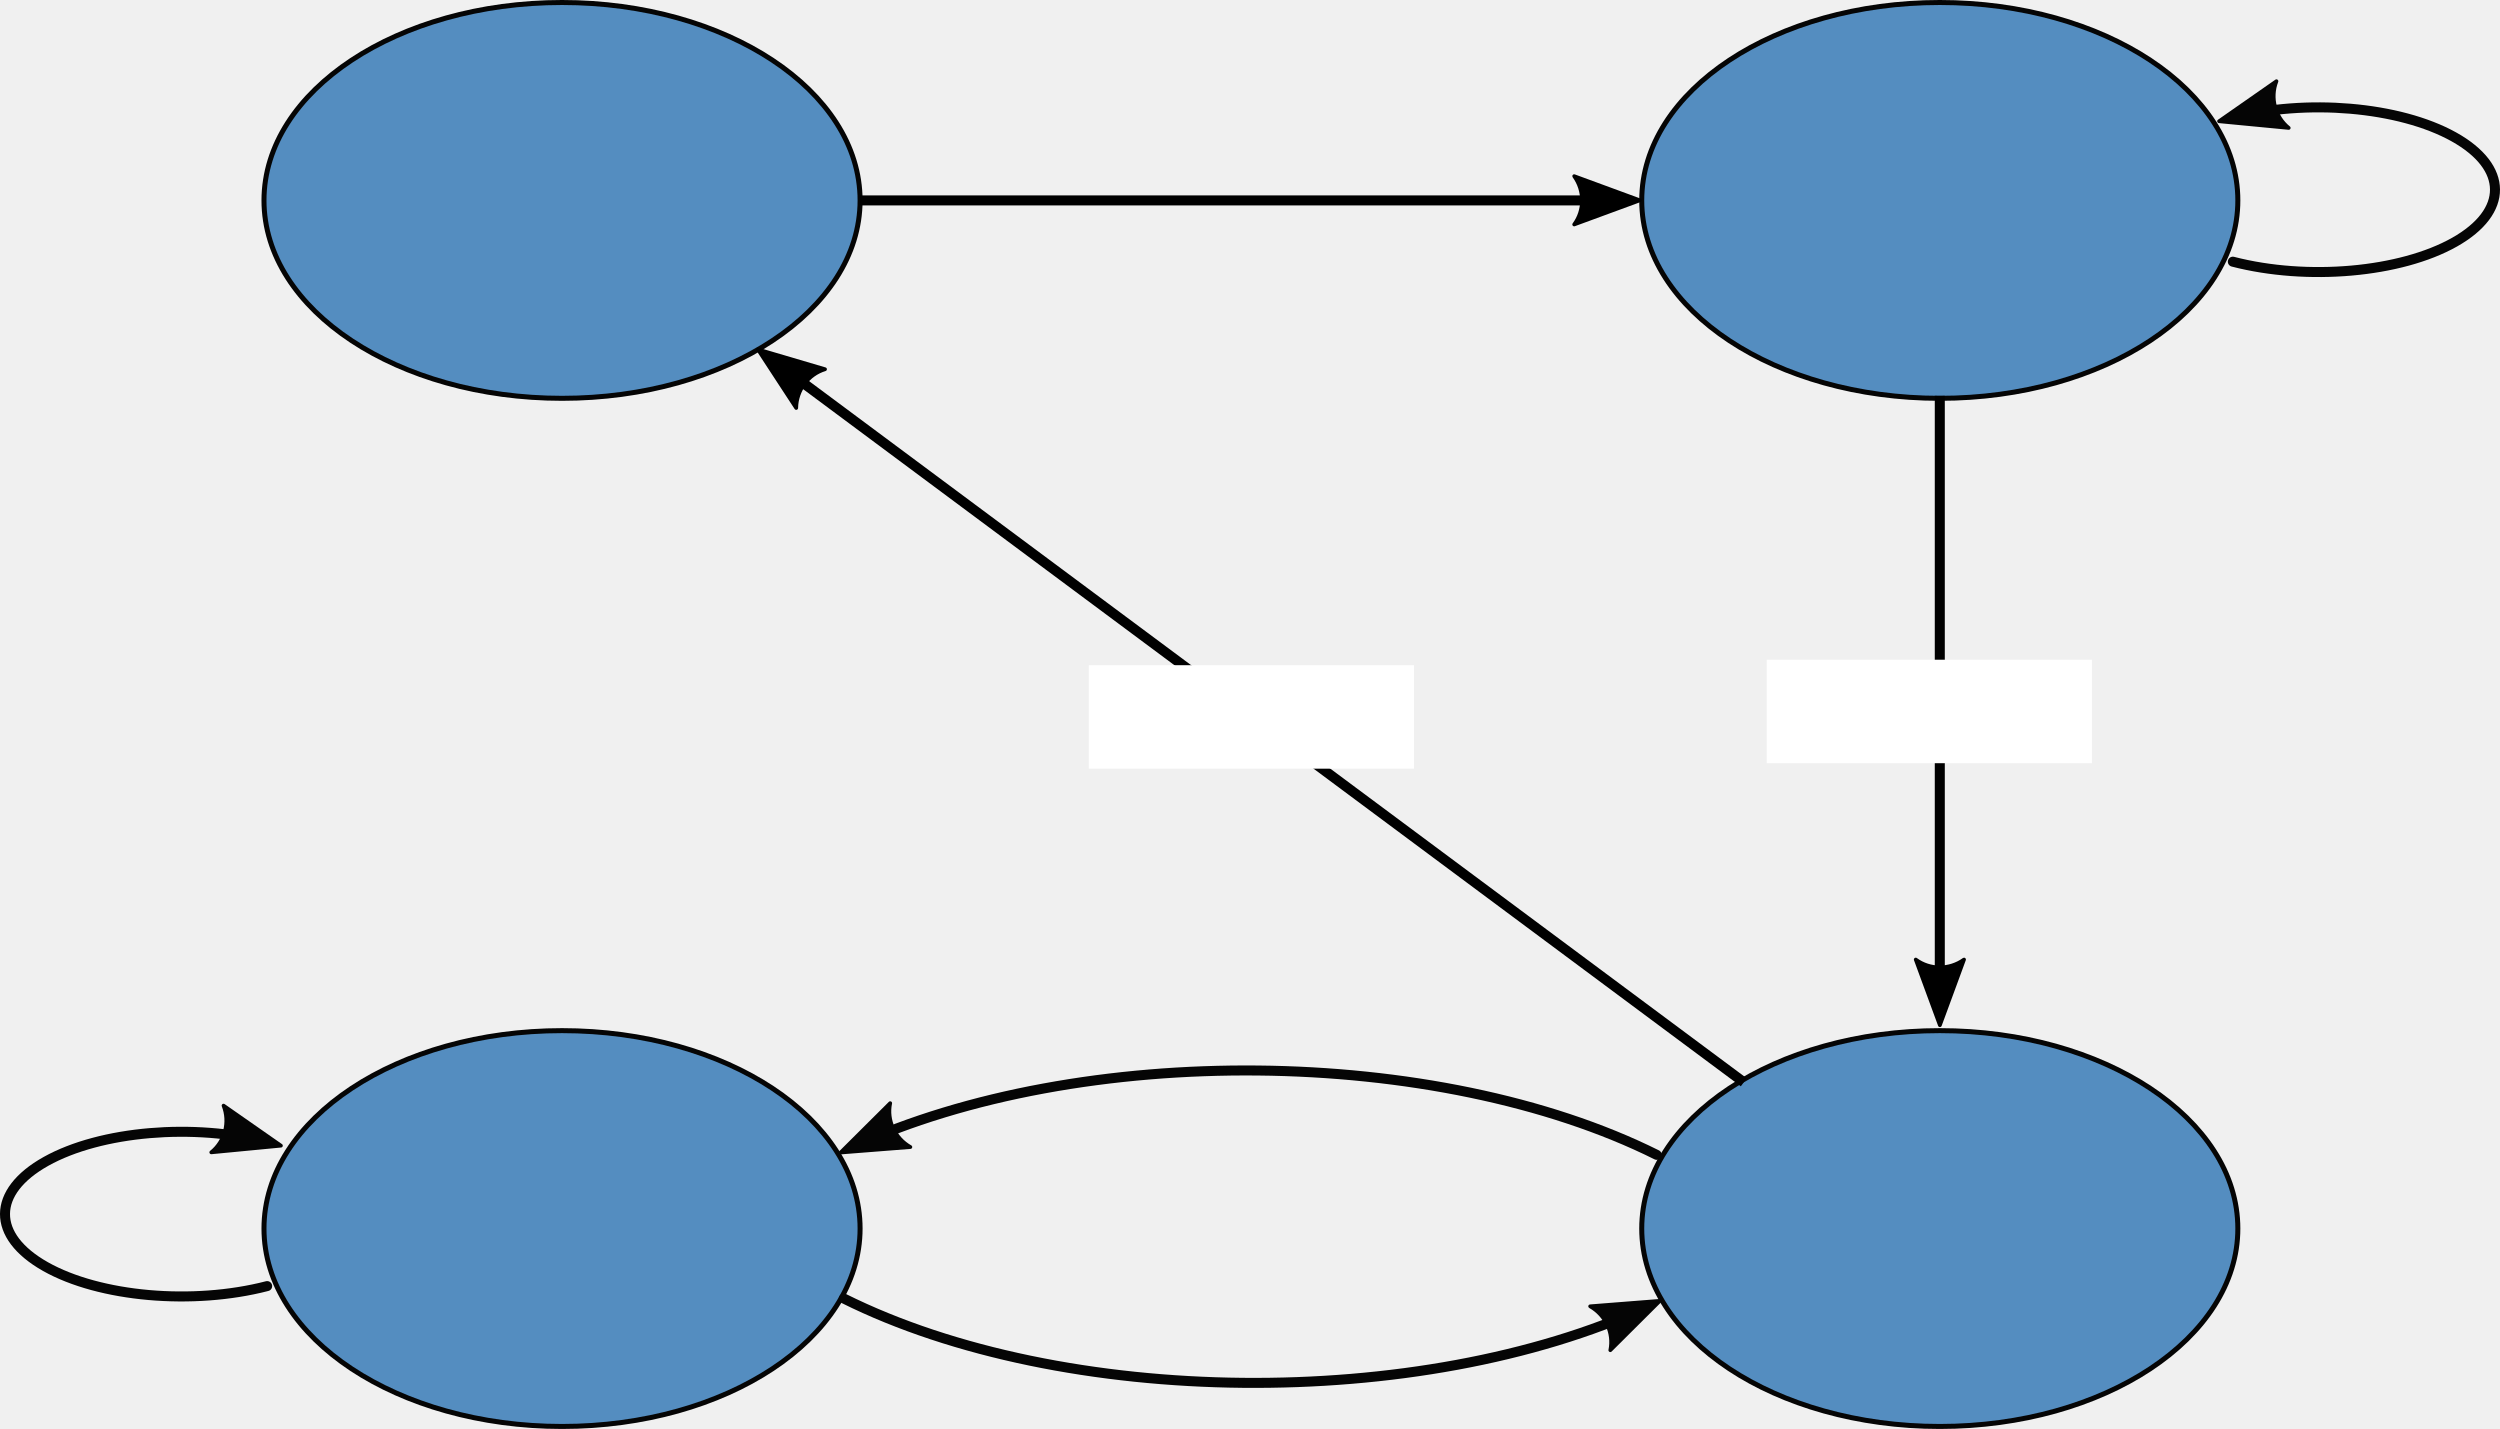
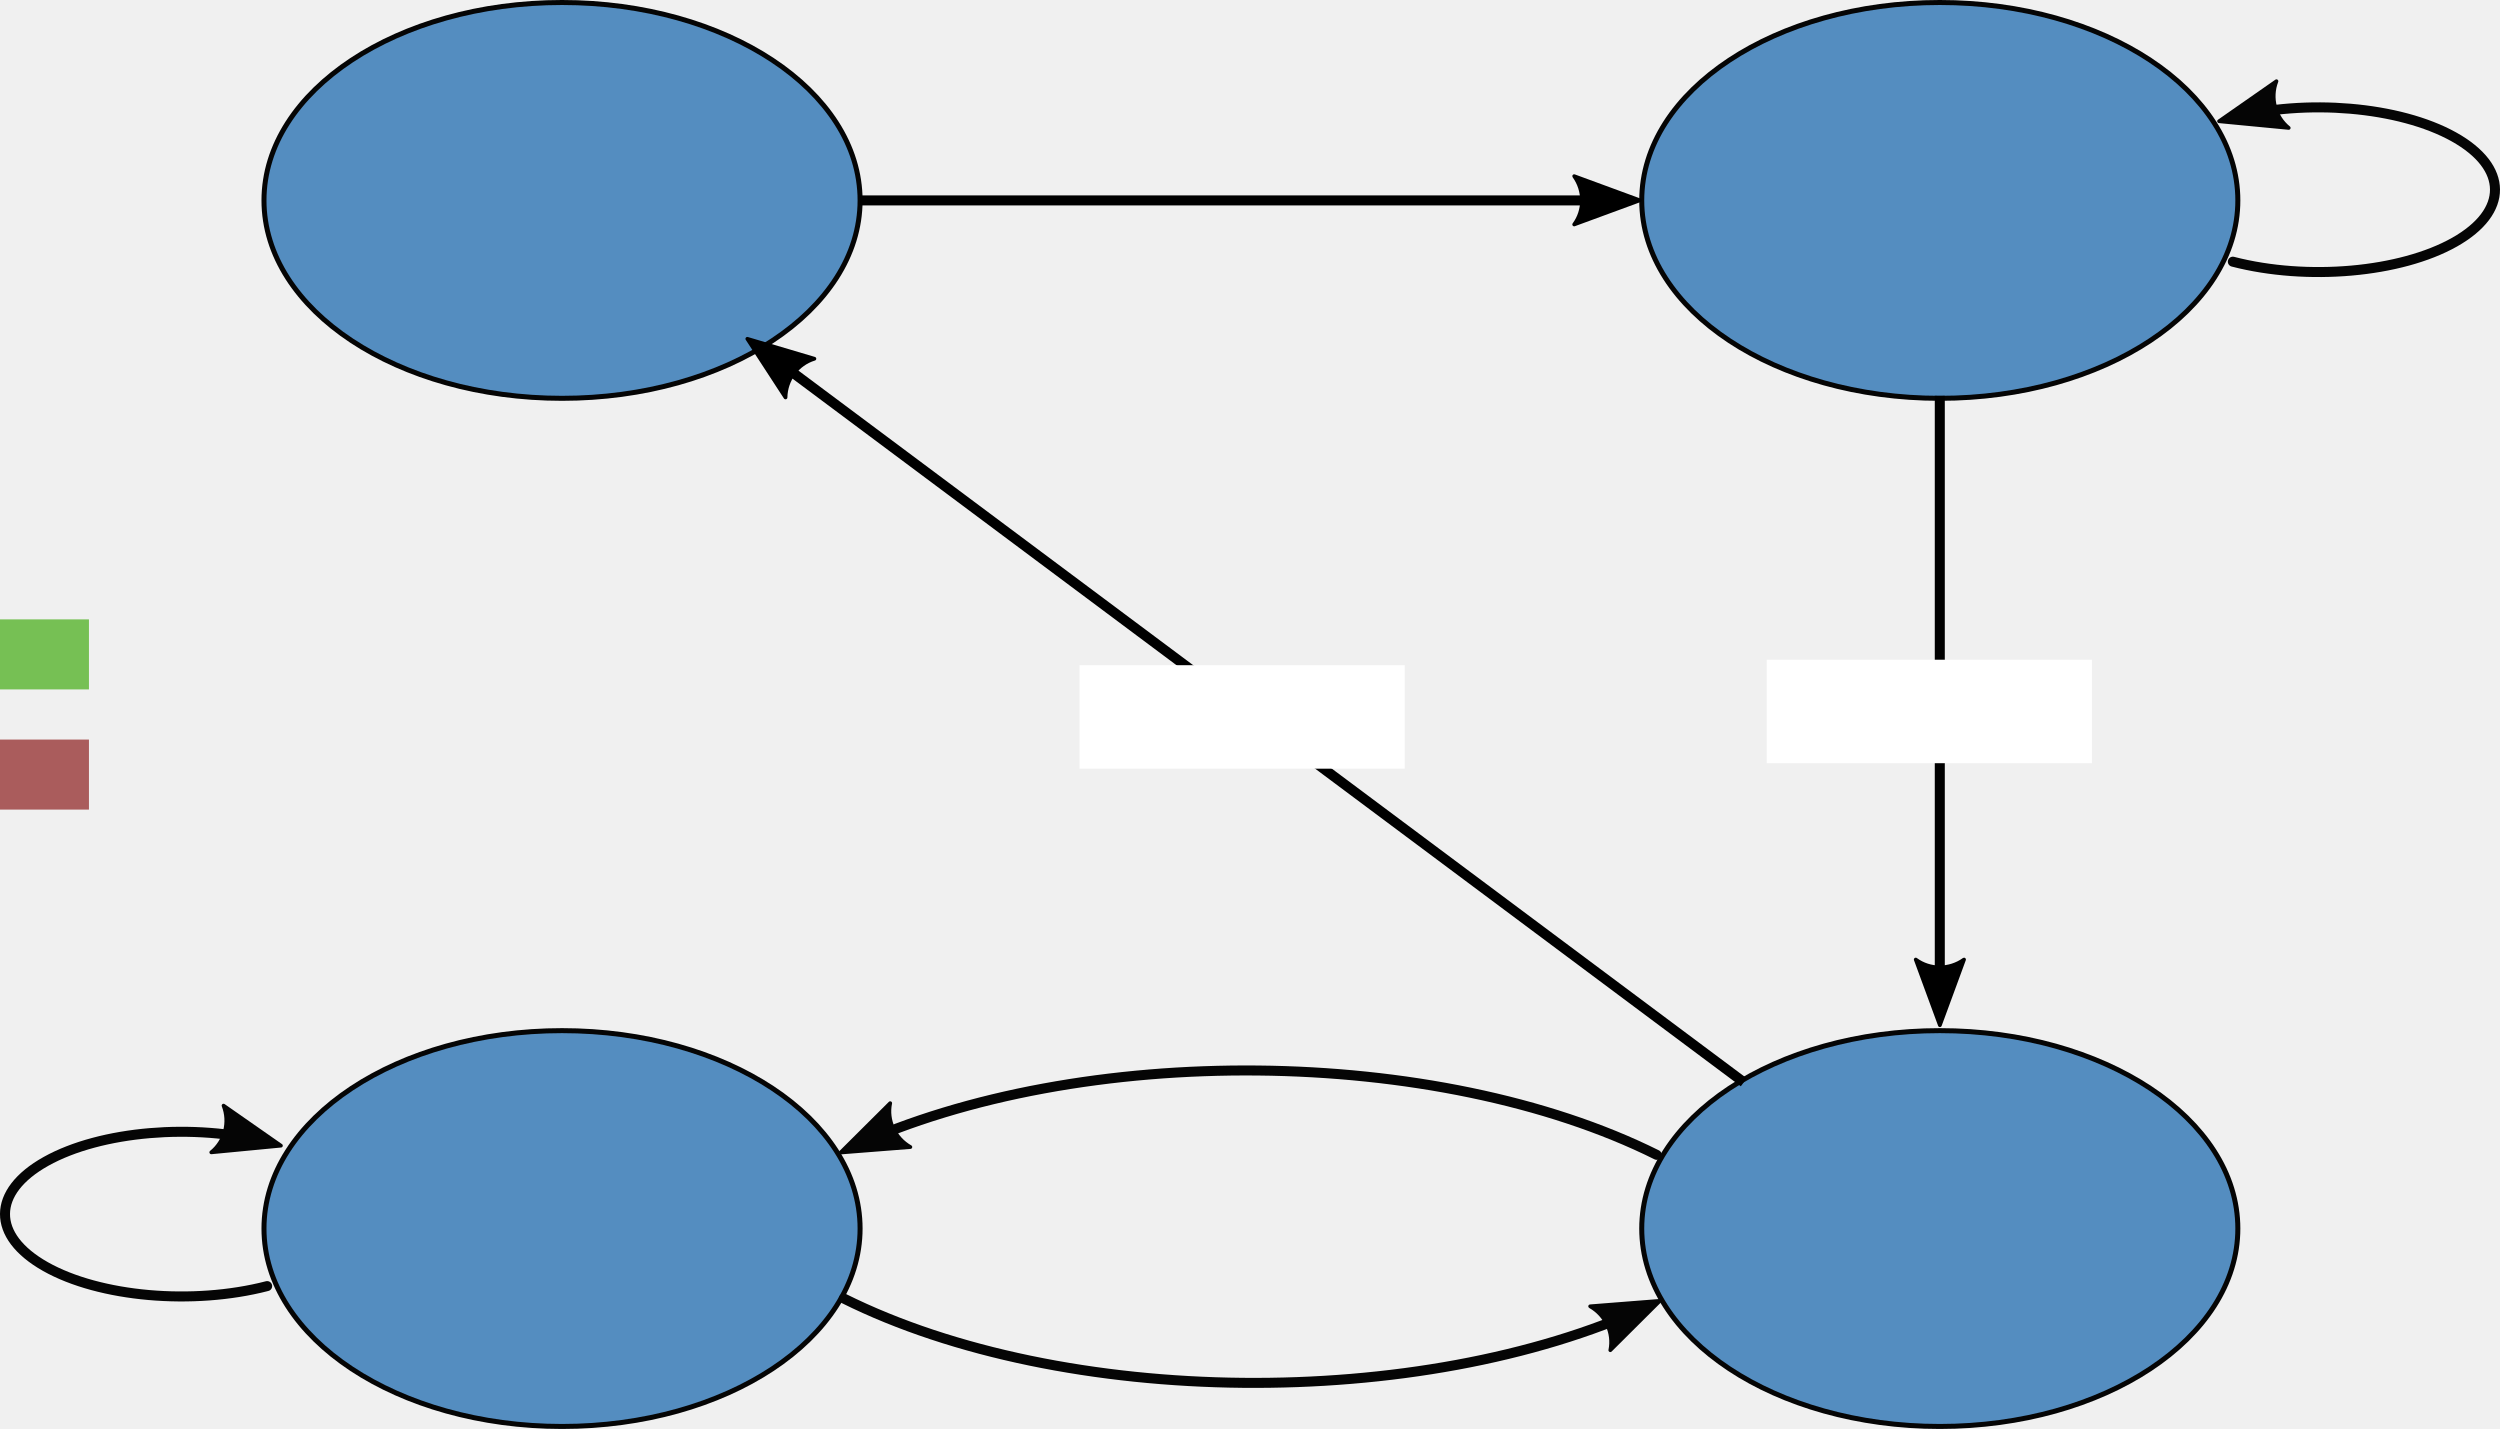
<svg xmlns="http://www.w3.org/2000/svg" width="249.645mm" height="142.694mm" viewBox="0 0 249.645 142.694" version="1.1" id="svg8">
  <defs id="defs2">
    <marker orient="auto" refY="0" refX="0" id="Arrow2Mstart" style="overflow:visible">
      <path id="path4708" style="fill:#050505;fill-opacity:1;fill-rule:evenodd;stroke:#050505;stroke-width:0.625;stroke-linejoin:round;stroke-opacity:1" d="M 8.719,4.034 -2.207,0.016 8.719,-4.002 c -1.745,2.372 -1.735,5.617 -6e-7,8.035 z" transform="scale(0.6)" />
    </marker>
    <marker orient="auto" refY="0" refX="0" id="marker6426" style="overflow:visible">
      <path id="path6424" style="fill:#050505;fill-opacity:1;fill-rule:evenodd;stroke:#050505;stroke-width:0.625;stroke-linejoin:round;stroke-opacity:1" d="M 8.719,4.034 -2.207,0.016 8.719,-4.002 c -1.745,2.372 -1.735,5.617 -6e-7,8.035 z" transform="scale(-0.6)" />
    </marker>
    <marker orient="auto" refY="0" refX="0" id="marker6368" style="overflow:visible">
      <path id="path6366" style="fill:#050505;fill-opacity:1;fill-rule:evenodd;stroke:#050505;stroke-width:0.625;stroke-linejoin:round;stroke-opacity:1" d="M 8.719,4.034 -2.207,0.016 8.719,-4.002 c -1.745,2.372 -1.735,5.617 -6e-7,8.035 z" transform="scale(-0.6)" />
    </marker>
    <marker style="overflow:visible" id="marker5338" refX="0" refY="0" orient="auto">
      <path transform="scale(-0.6)" d="M 8.719,4.034 -2.207,0.016 8.719,-4.002 c -1.745,2.372 -1.735,5.617 -6e-7,8.035 z" style="fill:#050505;fill-opacity:1;fill-rule:evenodd;stroke:#050505;stroke-width:0.625;stroke-linejoin:round;stroke-opacity:1" id="path5336" />
    </marker>
    <marker style="overflow:visible" id="marker5210" refX="0" refY="0" orient="auto">
      <path transform="scale(-0.6)" d="M 8.719,4.034 -2.207,0.016 8.719,-4.002 c -1.745,2.372 -1.735,5.617 -6e-7,8.035 z" style="fill:#000000;fill-opacity:1;fill-rule:evenodd;stroke:#000000;stroke-width:0.625;stroke-linejoin:round;stroke-opacity:1" id="path5208" />
    </marker>
    <marker style="overflow:visible" id="marker4982" refX="0" refY="0" orient="auto">
      <path transform="scale(-0.6)" d="M 8.719,4.034 -2.207,0.016 8.719,-4.002 c -1.745,2.372 -1.735,5.617 -6e-7,8.035 z" style="fill:#000000;fill-opacity:1;fill-rule:evenodd;stroke:#000000;stroke-width:0.625;stroke-linejoin:round;stroke-opacity:1" id="path4980" />
    </marker>
    <marker orient="auto" refY="0" refX="0" id="Arrow2Mend" style="overflow:visible">
      <path id="path4711" style="fill:#000000;fill-opacity:1;fill-rule:evenodd;stroke:#000000;stroke-width:0.625;stroke-linejoin:round;stroke-opacity:1" d="M 8.719,4.034 -2.207,0.016 8.719,-4.002 c -1.745,2.372 -1.735,5.617 -6e-7,8.035 z" transform="scale(-0.6)" />
    </marker>
    <marker style="overflow:visible" id="marker5338-9" refX="0" refY="0" orient="auto">
      <path transform="scale(-0.6)" d="M 8.719,4.034 -2.207,0.016 8.719,-4.002 c -1.745,2.372 -1.735,5.617 -6e-7,8.035 z" style="fill:#050505;fill-opacity:1;fill-rule:evenodd;stroke:#050505;stroke-width:0.625;stroke-linejoin:round;stroke-opacity:1" id="path5336-7" />
    </marker>
    <marker orient="auto" refY="0" refX="0" id="Arrow2Mstart-6" style="overflow:visible">
      <path id="path4708-2" style="fill:#050505;fill-opacity:1;fill-rule:evenodd;stroke:#050505;stroke-width:0.625;stroke-linejoin:round;stroke-opacity:1" d="M 8.719,4.034 -2.207,0.016 8.719,-4.002 c -1.745,2.372 -1.735,5.617 -6e-7,8.035 z" transform="scale(0.6)" />
    </marker>
  </defs>
  <g id="layer1" transform="translate(15.99142,-35.29438)">
-     <g id="g4661">
+     <g id="g4661" transform="translate(0,-1.9073486e-6)">
      <ellipse ry="19.513" rx="29.513" cy="55.307" cx="40.132" id="path4518" style="fill:#548dc0;fill-opacity:1;stroke:#050505;stroke-width:1;stroke-linecap:round;stroke-linejoin:round;stroke-miterlimit:4;stroke-dasharray:none;stroke-opacity:1;paint-order:stroke markers fill" />
      <flowRoot transform="matrix(0.2645833,0,0,0.2645833,-1.962376,-49.72837)" style="font-style:normal;font-variant:normal;font-weight:normal;font-stretch:normal;font-size:26.667px;line-height:1.25;font-family:sans-serif;-inkscape-font-specification:'sans-serif, Normal';font-variant-ligatures:normal;font-variant-caps:normal;font-variant-numeric:normal;font-feature-settings:normal;text-align:start;letter-spacing:0px;word-spacing:0px;writing-mode:lr-tb;text-anchor:start;fill:#000000;fill-opacity:1;stroke:none" id="flowRoot4541" xml:space="preserve">
        <flowRegion style="font-style:normal;font-variant:normal;font-weight:normal;font-stretch:normal;font-size:26.667px;font-family:sans-serif;-inkscape-font-specification:'sans-serif, Normal';font-variant-ligatures:normal;font-variant-caps:normal;font-variant-numeric:normal;font-feature-settings:normal;text-align:start;writing-mode:lr-tb;text-anchor:start" id="flowRegion4543">
          <rect style="font-style:normal;font-variant:normal;font-weight:normal;font-stretch:normal;font-size:26.667px;font-family:sans-serif;-inkscape-font-specification:'sans-serif, Normal';font-variant-ligatures:normal;font-variant-caps:normal;font-variant-numeric:normal;font-feature-settings:normal;text-align:start;writing-mode:lr-tb;text-anchor:start" y="379.663" x="74.286" height="62.857" width="258.571" id="rect4545" />
        </flowRegion>
        <flowPara id="flowPara4549">Non-existing</flowPara>
      </flowRoot>
    </g>
    <g id="g4682" transform="translate(3.0517578e-6)">
      <ellipse ry="19.513" rx="29.513" cy="55.307" cx="177.712" id="path4518-8" style="fill:#548dc0;fill-opacity:1;stroke:#050505;stroke-width:1;stroke-linecap:round;stroke-linejoin:round;stroke-miterlimit:4;stroke-dasharray:none;stroke-opacity:1;paint-order:stroke markers fill" />
      <flowRoot transform="matrix(0.2645833,0,0,0.2645833,136.5165,-48.95494)" style="font-style:normal;font-variant:normal;font-weight:normal;font-stretch:normal;font-size:26.667px;line-height:1.25;font-family:sans-serif;-inkscape-font-specification:'sans-serif, Normal';font-variant-ligatures:normal;font-variant-caps:normal;font-variant-numeric:normal;font-feature-settings:normal;text-align:start;letter-spacing:0px;word-spacing:0px;writing-mode:lr-tb;text-anchor:start;fill:#000000;fill-opacity:1;stroke:none" id="flowRoot4541-5" xml:space="preserve">
        <flowRegion style="font-style:normal;font-variant:normal;font-weight:normal;font-stretch:normal;font-size:26.667px;font-family:sans-serif;-inkscape-font-specification:'sans-serif, Normal';font-variant-ligatures:normal;font-variant-caps:normal;font-variant-numeric:normal;font-feature-settings:normal;text-align:start;writing-mode:lr-tb;text-anchor:start" id="flowRegion4543-9">
          <rect style="font-style:normal;font-variant:normal;font-weight:normal;font-stretch:normal;font-size:26.667px;font-family:sans-serif;-inkscape-font-specification:'sans-serif, Normal';font-variant-ligatures:normal;font-variant-caps:normal;font-variant-numeric:normal;font-feature-settings:normal;text-align:start;writing-mode:lr-tb;text-anchor:start" y="379.663" x="74.286" height="36.429" width="175" id="rect4545-3" />
        </flowRegion>
        <flowPara id="flowPara4549-1">Uninitialized</flowPara>
      </flowRoot>
    </g>
    <g id="g4675">
      <ellipse ry="19.513" rx="29.513" cy="157.975" cx="177.712" id="path4518-3" style="fill:#548dc0;fill-opacity:1;stroke:#050505;stroke-width:1;stroke-linecap:round;stroke-linejoin:round;stroke-miterlimit:4;stroke-dasharray:none;stroke-opacity:1;paint-order:stroke markers fill" />
      <flowRoot transform="matrix(0.2645833,0,0,0.2645833,134.8164,53.05667)" style="font-style:normal;font-variant:normal;font-weight:normal;font-stretch:normal;font-size:26.667px;line-height:1.25;font-family:sans-serif;-inkscape-font-specification:'sans-serif, Normal';font-variant-ligatures:normal;font-variant-caps:normal;font-variant-numeric:normal;font-feature-settings:normal;text-align:start;letter-spacing:0px;word-spacing:0px;writing-mode:lr-tb;text-anchor:start;fill:#000000;fill-opacity:1;stroke:none" id="flowRoot4541-4" xml:space="preserve">
        <flowRegion style="font-style:normal;font-variant:normal;font-weight:normal;font-stretch:normal;font-size:26.667px;font-family:sans-serif;-inkscape-font-specification:'sans-serif, Normal';font-variant-ligatures:normal;font-variant-caps:normal;font-variant-numeric:normal;font-feature-settings:normal;text-align:start;writing-mode:lr-tb;text-anchor:start" id="flowRegion4543-99">
          <rect style="font-style:normal;font-variant:normal;font-weight:normal;font-stretch:normal;font-size:26.667px;font-family:sans-serif;-inkscape-font-specification:'sans-serif, Normal';font-variant-ligatures:normal;font-variant-caps:normal;font-variant-numeric:normal;font-feature-settings:normal;text-align:start;writing-mode:lr-tb;text-anchor:start" y="379.663" x="74.286" height="62.857" width="258.571" id="rect4545-7" />
        </flowRegion>
        <flowPara id="flowPara4549-3">Ready to use</flowPara>
      </flowRoot>
    </g>
    <g id="g4668">
      <ellipse ry="19.513" rx="29.513" cy="157.975" cx="40.132" id="path4518-9" style="fill:#548dc0;fill-opacity:1;stroke:#050505;stroke-width:1;stroke-linecap:round;stroke-linejoin:round;stroke-miterlimit:4;stroke-dasharray:none;stroke-opacity:1;paint-order:stroke markers fill" />
      <flowRoot transform="matrix(0.2645833,0,0,0.2645833,9.27897,53.59755)" style="font-style:normal;font-variant:normal;font-weight:normal;font-stretch:normal;font-size:26.667px;line-height:1.25;font-family:sans-serif;-inkscape-font-specification:'sans-serif, Normal';font-variant-ligatures:normal;font-variant-caps:normal;font-variant-numeric:normal;font-feature-settings:normal;text-align:start;letter-spacing:0px;word-spacing:0px;writing-mode:lr-tb;text-anchor:start;fill:#000000;fill-opacity:1;stroke:none" id="flowRoot4541-43" xml:space="preserve">
        <flowRegion style="font-style:normal;font-variant:normal;font-weight:normal;font-stretch:normal;font-size:26.667px;font-family:sans-serif;-inkscape-font-specification:'sans-serif, Normal';font-variant-ligatures:normal;font-variant-caps:normal;font-variant-numeric:normal;font-feature-settings:normal;text-align:start;writing-mode:lr-tb;text-anchor:start" id="flowRegion4543-94">
          <rect style="font-style:normal;font-variant:normal;font-weight:normal;font-stretch:normal;font-size:26.667px;font-family:sans-serif;-inkscape-font-specification:'sans-serif, Normal';font-variant-ligatures:normal;font-variant-caps:normal;font-variant-numeric:normal;font-feature-settings:normal;text-align:start;writing-mode:lr-tb;text-anchor:start" y="379.663" x="74.286" height="62.857" width="258.571" id="rect4545-2" />
        </flowRegion>
        <flowPara id="flowPara4549-8">In use</flowPara>
      </flowRoot>
    </g>
    <path style="fill:none;stroke:#000000;stroke-width:1;stroke-linecap:butt;stroke-linejoin:miter;stroke-miterlimit:4;stroke-dasharray:none;stroke-opacity:1;marker-end:url(#Arrow2Mend)" d="M 69.896,55.307 H 146.436" id="path4634" />
-     <path style="fill:none;fill-rule:evenodd;stroke:#000000;stroke-width:1;stroke-linecap:butt;stroke-linejoin:miter;stroke-miterlimit:4;stroke-dasharray:none;stroke-opacity:1;marker-end:url(#marker4982)" d="M 158.14,143.37 60.762,70.971" id="path4972" />
+     <path style="fill:none;fill-rule:evenodd;stroke:#000000;stroke-width:1;stroke-linecap:butt;stroke-linejoin:miter;stroke-miterlimit:4;stroke-dasharray:none;stroke-opacity:1;marker-end:url(#marker4982)" d="M 158.14,143.37 59.703,69.913" id="path4972" />
    <path style="fill:none;fill-rule:evenodd;stroke:#000000;stroke-width:1;stroke-linecap:butt;stroke-linejoin:miter;stroke-miterlimit:4;stroke-dasharray:none;stroke-opacity:1;marker-end:url(#marker5210)" d="m 177.712,74.82 -1e-5,61.525" id="path5194" />
    <path style="fill:none;fill-opacity:1;stroke:#050505;stroke-width:1;stroke-linecap:round;stroke-linejoin:round;stroke-miterlimit:4;stroke-dasharray:none;stroke-opacity:1;marker-end:url(#marker5338);paint-order:stroke markers fill" id="path5328" d="m -206.976,61.426 a 17.623,8.221 0 0 1 -22.14,-1.951 17.623,8.221 0 0 1 0.067,-10.511 17.623,8.221 0 0 1 22.164,-1.89" transform="scale(-1,1)" />
    <path style="fill:none;fill-opacity:1;stroke:#050505;stroke-width:1;stroke-linecap:round;stroke-linejoin:round;stroke-miterlimit:4;stroke-dasharray:none;stroke-opacity:1;marker-end:url(#marker5338-9);paint-order:stroke markers fill" id="path5328-3" d="m 10.686,163.722 a 17.623,8.221 0 0 1 -22.14,-1.951 17.623,8.221 0 0 1 0.067,-10.511 17.623,8.221 0 0 1 22.164,-1.89" />
    <path style="fill:none;fill-opacity:1;stroke:#050505;stroke-width:1;stroke-linecap:round;stroke-linejoin:round;stroke-miterlimit:4;stroke-dasharray:none;stroke-opacity:1;marker-start:url(#Arrow2Mstart);paint-order:stroke markers fill" id="path6343" d="M 148.563,165.756 A 57.642,28.398 0 0 1 68.27,164.962" />
    <path style="fill:none;fill-opacity:1;stroke:#050505;stroke-width:1;stroke-linecap:round;stroke-linejoin:round;stroke-miterlimit:4;stroke-dasharray:none;stroke-opacity:1;marker-start:url(#Arrow2Mstart-6);paint-order:stroke markers fill" id="path6343-1" d="m -69.151,-149.82 a 57.642,28.398 0 0 1 -80.292,-0.794" transform="scale(-1)" />
-     <flowRoot xml:space="preserve" id="flowRoot6967" style="font-style:normal;font-variant:normal;font-weight:normal;font-stretch:normal;font-size:26.667px;line-height:1.25;font-family:sans-serif;-inkscape-font-specification:'sans-serif, Normal';font-variant-ligatures:normal;font-variant-caps:normal;font-variant-numeric:normal;font-feature-settings:normal;text-align:start;letter-spacing:0px;word-spacing:0px;writing-mode:lr-tb;text-anchor:start;fill:#000000;fill-opacity:1;stroke:none" transform="matrix(0.2645833,0,0,0.2645833,27.82987,29.39965)">
-       <flowRegion id="flowRegion6969" style="font-style:normal;font-variant:normal;font-weight:normal;font-stretch:normal;font-size:26.667px;font-family:sans-serif;-inkscape-font-specification:'sans-serif, Normal';font-variant-ligatures:normal;font-variant-caps:normal;font-variant-numeric:normal;font-feature-settings:normal;text-align:start;writing-mode:lr-tb;text-anchor:start">
-         <rect id="rect6971" width="323.249" height="63.64" x="245.467" y="56.809" style="font-style:normal;font-variant:normal;font-weight:normal;font-stretch:normal;font-size:26.667px;font-family:sans-serif;-inkscape-font-specification:'sans-serif, Normal';font-variant-ligatures:normal;font-variant-caps:normal;font-variant-numeric:normal;font-feature-settings:normal;text-align:start;writing-mode:lr-tb;text-anchor:start" />
+     <flowRoot xml:space="preserve" id="flowRoot6967" style="font-style:normal;font-variant:normal;font-weight:normal;font-stretch:normal;font-size:26.667px;line-height:1.25;font-family:sans-serif;-inkscape-font-specification:'sans-serif, Normal';font-variant-ligatures:normal;font-variant-caps:normal;font-variant-numeric:normal;font-feature-settings:normal;text-align:start;letter-spacing:0px;word-spacing:0px;writing-mode:lr-tb;text-anchor:start;fill:#aa5c5c;fill-opacity:1;stroke:none;" transform="matrix(0.2645833,0,0,0.2645833,27.82987,29.39965)">
+       <flowRegion id="flowRegion6969" style="font-style:normal;font-variant:normal;font-weight:normal;font-stretch:normal;font-size:26.667px;font-family:sans-serif;-inkscape-font-specification:'sans-serif, Normal';font-variant-ligatures:normal;font-variant-caps:normal;font-variant-numeric:normal;font-feature-settings:normal;text-align:start;writing-mode:lr-tb;text-anchor:start;fill:#aa5c5c;fill-opacity:1;">
+         <rect id="rect6971" width="323.249" height="63.64" x="245.467" y="56.809" style="font-style:normal;font-variant:normal;font-weight:normal;font-stretch:normal;font-size:26.667px;font-family:sans-serif;-inkscape-font-specification:'sans-serif, Normal';font-variant-ligatures:normal;font-variant-caps:normal;font-variant-numeric:normal;font-feature-settings:normal;text-align:start;writing-mode:lr-tb;text-anchor:start;fill:#aa5c5c;fill-opacity:1;" />
      </flowRegion>
      <flowPara id="flowPara6973">ECREATE</flowPara>
    </flowRoot>
-     <g id="g7240">
-       <rect y="101.72" x="92.735" height="10.333" width="32.473" id="rect7013" style="fill:#ffffff;fill-opacity:1;stroke:none;stroke-width:1.036;stroke-linecap:round;stroke-linejoin:round;stroke-miterlimit:4;stroke-dasharray:none;stroke-opacity:1;paint-order:stroke markers fill" />
-       <flowRoot transform="matrix(0.2645833,0,0,0.2645833,27.88018,88.51263)" style="font-style:normal;font-variant:normal;font-weight:normal;font-stretch:normal;font-size:26.667px;line-height:1.25;font-family:sans-serif;-inkscape-font-specification:'sans-serif, Normal';font-variant-ligatures:normal;font-variant-caps:normal;font-variant-numeric:normal;font-feature-settings:normal;text-align:start;letter-spacing:0px;word-spacing:0px;writing-mode:lr-tb;text-anchor:start;fill:#000000;fill-opacity:1;stroke:none" id="flowRoot6967-6" xml:space="preserve">
-         <flowRegion style="font-style:normal;font-variant:normal;font-weight:normal;font-stretch:normal;font-size:26.667px;font-family:sans-serif;-inkscape-font-specification:'sans-serif, Normal';font-variant-ligatures:normal;font-variant-caps:normal;font-variant-numeric:normal;font-feature-settings:normal;text-align:start;writing-mode:lr-tb;text-anchor:start;fill:#000000;fill-opacity:1" id="flowRegion6969-4">
-           <rect style="font-style:normal;font-variant:normal;font-weight:normal;font-stretch:normal;font-size:26.667px;font-family:sans-serif;-inkscape-font-specification:'sans-serif, Normal';font-variant-ligatures:normal;font-variant-caps:normal;font-variant-numeric:normal;font-feature-settings:normal;text-align:start;writing-mode:lr-tb;text-anchor:start;fill:#000000;fill-opacity:1" y="56.809" x="245.467" height="63.64" width="323.249" id="rect6971-3" />
-         </flowRegion>
-         <flowPara id="flowPara6973-6">ECREATE</flowPara>
-       </flowRoot>
+     <g id="g8197">
+       <g transform="translate(-0.9259237,5.9655156e-6)" id="g8171">
+         <rect style="fill:#ffffff;fill-opacity:1;stroke:none;stroke-width:1.036;stroke-linecap:round;stroke-linejoin:round;stroke-miterlimit:4;stroke-dasharray:none;stroke-opacity:1;paint-order:stroke markers fill" id="rect7013" width="32.473" height="10.333" x="92.735" y="101.72" />
+         <flowRoot xml:space="preserve" id="flowRoot6967-6" style="font-style:normal;font-variant:normal;font-weight:normal;font-stretch:normal;font-size:26.667px;line-height:1.25;font-family:sans-serif;-inkscape-font-specification:'sans-serif, Normal';font-variant-ligatures:normal;font-variant-caps:normal;font-variant-numeric:normal;font-feature-settings:normal;text-align:start;letter-spacing:0px;word-spacing:0px;writing-mode:lr-tb;text-anchor:start;fill:#aa5c5c;fill-opacity:1;stroke:none" transform="matrix(0.2645833,0,0,0.2645833,27.88018,88.51263)">
+           <flowRegion id="flowRegion6969-4" style="font-style:normal;font-variant:normal;font-weight:normal;font-stretch:normal;font-size:26.667px;font-family:sans-serif;-inkscape-font-specification:'sans-serif, Normal';font-variant-ligatures:normal;font-variant-caps:normal;font-variant-numeric:normal;font-feature-settings:normal;text-align:start;writing-mode:lr-tb;text-anchor:start;fill:#aa5c5c;fill-opacity:1">
+             <rect id="rect6971-3" width="323.249" height="63.64" x="245.467" y="56.809" style="font-style:normal;font-variant:normal;font-weight:normal;font-stretch:normal;font-size:26.667px;font-family:sans-serif;-inkscape-font-specification:'sans-serif, Normal';font-variant-ligatures:normal;font-variant-caps:normal;font-variant-numeric:normal;font-feature-settings:normal;text-align:start;writing-mode:lr-tb;text-anchor:start;fill:#aa5c5c;fill-opacity:1" />
+           </flowRegion>
+           <flowPara id="flowPara6973-6">EREMOVE</flowPara>
+         </flowRoot>
+       </g>
    </g>
-     <g id="g7221">
+     <g id="g8209">
      <rect y="101.173" x="160.429" height="10.333" width="32.473" id="rect7013-6" style="fill:#ffffff;fill-opacity:1;stroke:none;stroke-width:1.036;stroke-linecap:round;stroke-linejoin:round;stroke-miterlimit:4;stroke-dasharray:none;stroke-opacity:1;paint-order:stroke markers fill" />
-       <flowRoot transform="matrix(0.2645833,0,0,0.2645833,102.4085,87.43624)" style="font-style:normal;font-variant:normal;font-weight:normal;font-stretch:normal;font-size:26.667px;line-height:1.25;font-family:sans-serif;-inkscape-font-specification:'sans-serif, Normal';font-variant-ligatures:normal;font-variant-caps:normal;font-variant-numeric:normal;font-feature-settings:normal;text-align:start;letter-spacing:0px;word-spacing:0px;writing-mode:lr-tb;text-anchor:start;fill:#000000;fill-opacity:1;stroke:none" id="flowRoot6967-6-3" xml:space="preserve">
-         <flowRegion style="font-style:normal;font-variant:normal;font-weight:normal;font-stretch:normal;font-size:26.667px;font-family:sans-serif;-inkscape-font-specification:'sans-serif, Normal';font-variant-ligatures:normal;font-variant-caps:normal;font-variant-numeric:normal;font-feature-settings:normal;text-align:start;writing-mode:lr-tb;text-anchor:start;fill:#000000;fill-opacity:1" id="flowRegion6969-4-8">
-           <rect style="font-style:normal;font-variant:normal;font-weight:normal;font-stretch:normal;font-size:26.667px;font-family:sans-serif;-inkscape-font-specification:'sans-serif, Normal';font-variant-ligatures:normal;font-variant-caps:normal;font-variant-numeric:normal;font-feature-settings:normal;text-align:start;writing-mode:lr-tb;text-anchor:start;fill:#000000;fill-opacity:1" y="56.809" x="245.467" height="63.64" width="323.249" id="rect6971-3-8" />
+       <flowRoot transform="matrix(0.2645833,0,0,0.2645833,102.4085,87.43624)" style="font-style:normal;font-variant:normal;font-weight:normal;font-stretch:normal;font-size:26.667px;line-height:1.25;font-family:sans-serif;-inkscape-font-specification:'sans-serif, Normal';font-variant-ligatures:normal;font-variant-caps:normal;font-variant-numeric:normal;font-feature-settings:normal;text-align:start;letter-spacing:0px;word-spacing:0px;writing-mode:lr-tb;text-anchor:start;fill:#aa5c5c;fill-opacity:1;stroke:none;" id="flowRoot6967-6-3" xml:space="preserve">
+         <flowRegion style="font-style:normal;font-variant:normal;font-weight:normal;font-stretch:normal;font-size:26.667px;font-family:sans-serif;-inkscape-font-specification:'sans-serif, Normal';font-variant-ligatures:normal;font-variant-caps:normal;font-variant-numeric:normal;font-feature-settings:normal;text-align:start;writing-mode:lr-tb;text-anchor:start;fill:#aa5c5c;fill-opacity:1;" id="flowRegion6969-4-8">
+           <rect style="font-style:normal;font-variant:normal;font-weight:normal;font-stretch:normal;font-size:26.667px;font-family:sans-serif;-inkscape-font-specification:'sans-serif, Normal';font-variant-ligatures:normal;font-variant-caps:normal;font-variant-numeric:normal;font-feature-settings:normal;text-align:start;writing-mode:lr-tb;text-anchor:start;fill:#aa5c5c;fill-opacity:1;" y="56.809" x="245.467" height="63.64" width="323.249" id="rect6971-3-8" />
        </flowRegion>
        <flowPara id="flowPara6973-6-9">EINIT</flowPara>
      </flowRoot>
    </g>
-     <flowRoot xml:space="preserve" id="flowRoot7127-1" style="font-style:normal;font-variant:normal;font-weight:normal;font-stretch:normal;font-size:26.667px;line-height:1.25;font-family:sans-serif;-inkscape-font-specification:'sans-serif, Normal';font-variant-ligatures:normal;font-variant-caps:normal;font-variant-numeric:normal;font-feature-settings:normal;text-align:center;letter-spacing:0px;word-spacing:0px;writing-mode:lr-tb;text-anchor:middle;fill:#000000;fill-opacity:1;stroke:none" transform="matrix(0.2645833,0,0,0.2645833,154.4531,-133.1698)">
-       <flowRegion id="flowRegion7129-8" style="font-style:normal;font-variant:normal;font-weight:normal;font-stretch:normal;font-size:26.667px;font-family:sans-serif;-inkscape-font-specification:'sans-serif, Normal';font-variant-ligatures:normal;font-variant-caps:normal;font-variant-numeric:normal;font-feature-settings:normal;text-align:center;writing-mode:lr-tb;text-anchor:middle">
-         <rect id="rect7131-4" width="137.143" height="65.714" x="225.714" y="743.948" style="font-style:normal;font-variant:normal;font-weight:normal;font-stretch:normal;font-size:26.667px;font-family:sans-serif;-inkscape-font-specification:'sans-serif, Normal';font-variant-ligatures:normal;font-variant-caps:normal;font-variant-numeric:normal;font-feature-settings:normal;text-align:center;writing-mode:lr-tb;text-anchor:middle" />
+     <flowRoot xml:space="preserve" id="flowRoot7127-1" style="font-style:normal;font-variant:normal;font-weight:normal;font-stretch:normal;font-size:26.667px;line-height:1.25;font-family:sans-serif;-inkscape-font-specification:'sans-serif, Normal';font-variant-ligatures:normal;font-variant-caps:normal;font-variant-numeric:normal;font-feature-settings:normal;text-align:center;letter-spacing:0px;word-spacing:0px;writing-mode:lr-tb;text-anchor:middle;fill:#aa5c5c;fill-opacity:1;stroke:none;" transform="matrix(0.2645833,0,0,0.2645833,154.4531,-133.1698)">
+       <flowRegion id="flowRegion7129-8" style="font-style:normal;font-variant:normal;font-weight:normal;font-stretch:normal;font-size:26.667px;font-family:sans-serif;-inkscape-font-specification:'sans-serif, Normal';font-variant-ligatures:normal;font-variant-caps:normal;font-variant-numeric:normal;font-feature-settings:normal;text-align:center;writing-mode:lr-tb;text-anchor:middle;fill:#aa5c5c;fill-opacity:1;">
+         <rect id="rect7131-4" width="137.143" height="65.714" x="225.714" y="743.948" style="font-style:normal;font-variant:normal;font-weight:normal;font-stretch:normal;font-size:26.667px;font-family:sans-serif;-inkscape-font-specification:'sans-serif, Normal';font-variant-ligatures:normal;font-variant-caps:normal;font-variant-numeric:normal;font-feature-settings:normal;text-align:center;writing-mode:lr-tb;text-anchor:middle;fill:#aa5c5c;fill-opacity:1;" />
      </flowRegion>
      <flowPara id="flowPara7133-3">EADD</flowPara>
      <flowPara id="flowPara7135-1">EEXTEND</flowPara>
    </flowRoot>
-     <flowRoot xml:space="preserve" id="flowRoot6967-5" style="font-style:normal;font-variant:normal;font-weight:normal;font-stretch:normal;font-size:26.667px;line-height:1.25;font-family:sans-serif;-inkscape-font-specification:'sans-serif, Normal';font-variant-ligatures:normal;font-variant-caps:normal;font-variant-numeric:normal;font-feature-settings:normal;text-align:start;letter-spacing:0px;word-spacing:0px;writing-mode:lr-tb;text-anchor:start;fill:#000000;fill-opacity:1;stroke:none" transform="matrix(0.2645833,0,0,0.2645833,29.58554,118.2643)">
-       <flowRegion id="flowRegion6969-0" style="font-style:normal;font-variant:normal;font-weight:normal;font-stretch:normal;font-size:26.667px;font-family:sans-serif;-inkscape-font-specification:'sans-serif, Normal';font-variant-ligatures:normal;font-variant-caps:normal;font-variant-numeric:normal;font-feature-settings:normal;text-align:start;writing-mode:lr-tb;text-anchor:start">
-         <rect id="rect6971-9" width="323.249" height="63.64" x="245.467" y="56.809" style="font-style:normal;font-variant:normal;font-weight:normal;font-stretch:normal;font-size:26.667px;font-family:sans-serif;-inkscape-font-specification:'sans-serif, Normal';font-variant-ligatures:normal;font-variant-caps:normal;font-variant-numeric:normal;font-feature-settings:normal;text-align:start;writing-mode:lr-tb;text-anchor:start" />
+     <flowRoot xml:space="preserve" id="flowRoot6967-5" style="font-style:normal;font-variant:normal;font-weight:normal;font-stretch:normal;font-size:26.667px;line-height:1.25;font-family:sans-serif;-inkscape-font-specification:'sans-serif, Normal';font-variant-ligatures:normal;font-variant-caps:normal;font-variant-numeric:normal;font-feature-settings:normal;text-align:start;letter-spacing:0px;word-spacing:0px;writing-mode:lr-tb;text-anchor:start;fill:#76c054;fill-opacity:1;stroke:none;" transform="matrix(0.2645833,0,0,0.2645833,29.58554,118.2643)">
+       <flowRegion id="flowRegion6969-0" style="font-style:normal;font-variant:normal;font-weight:normal;font-stretch:normal;font-size:26.667px;font-family:sans-serif;-inkscape-font-specification:'sans-serif, Normal';font-variant-ligatures:normal;font-variant-caps:normal;font-variant-numeric:normal;font-feature-settings:normal;text-align:start;writing-mode:lr-tb;text-anchor:start;fill:#76c054;fill-opacity:1;">
+         <rect id="rect6971-9" width="323.249" height="63.64" x="245.467" y="56.809" style="font-style:normal;font-variant:normal;font-weight:normal;font-stretch:normal;font-size:26.667px;font-family:sans-serif;-inkscape-font-specification:'sans-serif, Normal';font-variant-ligatures:normal;font-variant-caps:normal;font-variant-numeric:normal;font-feature-settings:normal;text-align:start;writing-mode:lr-tb;text-anchor:start;fill:#76c054;fill-opacity:1;" />
      </flowRegion>
      <flowPara id="flowPara6973-5">EENTER</flowPara>
    </flowRoot>
-     <flowRoot xml:space="preserve" id="flowRoot6967-5-2" style="font-style:normal;font-variant:normal;font-weight:normal;font-stretch:normal;font-size:26.667px;line-height:1.25;font-family:sans-serif;-inkscape-font-specification:'sans-serif, Normal';font-variant-ligatures:normal;font-variant-caps:normal;font-variant-numeric:normal;font-feature-settings:normal;text-align:start;letter-spacing:0px;word-spacing:0px;writing-mode:lr-tb;text-anchor:start;fill:#000000;fill-opacity:1;stroke:none" transform="matrix(0.2645833,0,0,0.2645833,33.02031,160.4087)">
-       <flowRegion id="flowRegion6969-0-3" style="font-style:normal;font-variant:normal;font-weight:normal;font-stretch:normal;font-size:26.667px;font-family:sans-serif;-inkscape-font-specification:'sans-serif, Normal';font-variant-ligatures:normal;font-variant-caps:normal;font-variant-numeric:normal;font-feature-settings:normal;text-align:start;writing-mode:lr-tb;text-anchor:start">
-         <rect id="rect6971-9-0" width="323.249" height="63.64" x="245.467" y="56.809" style="font-style:normal;font-variant:normal;font-weight:normal;font-stretch:normal;font-size:26.667px;font-family:sans-serif;-inkscape-font-specification:'sans-serif, Normal';font-variant-ligatures:normal;font-variant-caps:normal;font-variant-numeric:normal;font-feature-settings:normal;text-align:start;writing-mode:lr-tb;text-anchor:start" />
+     <flowRoot xml:space="preserve" id="flowRoot6967-5-2" style="font-style:normal;font-variant:normal;font-weight:normal;font-stretch:normal;font-size:26.667px;line-height:1.25;font-family:sans-serif;-inkscape-font-specification:'sans-serif, Normal';font-variant-ligatures:normal;font-variant-caps:normal;font-variant-numeric:normal;font-feature-settings:normal;text-align:start;letter-spacing:0px;word-spacing:0px;writing-mode:lr-tb;text-anchor:start;fill:#76c054;fill-opacity:1;stroke:none;" transform="matrix(0.2645833,0,0,0.2645833,33.02031,160.4087)">
+       <flowRegion id="flowRegion6969-0-3" style="font-style:normal;font-variant:normal;font-weight:normal;font-stretch:normal;font-size:26.667px;font-family:sans-serif;-inkscape-font-specification:'sans-serif, Normal';font-variant-ligatures:normal;font-variant-caps:normal;font-variant-numeric:normal;font-feature-settings:normal;text-align:start;writing-mode:lr-tb;text-anchor:start;fill:#76c054;fill-opacity:1;">
+         <rect id="rect6971-9-0" width="323.249" height="63.64" x="245.467" y="56.809" style="font-style:normal;font-variant:normal;font-weight:normal;font-stretch:normal;font-size:26.667px;font-family:sans-serif;-inkscape-font-specification:'sans-serif, Normal';font-variant-ligatures:normal;font-variant-caps:normal;font-variant-numeric:normal;font-feature-settings:normal;text-align:start;writing-mode:lr-tb;text-anchor:start;fill:#76c054;fill-opacity:1;" />
      </flowRegion>
      <flowPara id="flowPara6973-5-4">EEXIT</flowPara>
    </flowRoot>
-     <flowRoot xml:space="preserve" id="flowRoot7127-1-5" style="font-style:normal;font-variant:normal;font-weight:normal;font-stretch:normal;font-size:26.667px;line-height:1.25;font-family:sans-serif;-inkscape-font-specification:'sans-serif, Normal';font-variant-ligatures:normal;font-variant-caps:normal;font-variant-numeric:normal;font-feature-settings:normal;text-align:center;letter-spacing:0px;word-spacing:0px;writing-mode:lr-tb;text-anchor:middle;fill:#000000;fill-opacity:1;stroke:none" transform="matrix(0.2645833,0,0,0.2645833,-86.40874,-69.09132)">
-       <flowRegion id="flowRegion7129-8-8" style="font-style:normal;font-variant:normal;font-weight:normal;font-stretch:normal;font-size:26.667px;font-family:sans-serif;-inkscape-font-specification:'sans-serif, Normal';font-variant-ligatures:normal;font-variant-caps:normal;font-variant-numeric:normal;font-feature-settings:normal;text-align:center;writing-mode:lr-tb;text-anchor:middle">
-         <rect id="rect7131-4-7" width="137.143" height="65.714" x="225.714" y="743.948" style="font-style:normal;font-variant:normal;font-weight:normal;font-stretch:normal;font-size:26.667px;font-family:sans-serif;-inkscape-font-specification:'sans-serif, Normal';font-variant-ligatures:normal;font-variant-caps:normal;font-variant-numeric:normal;font-feature-settings:normal;text-align:center;writing-mode:lr-tb;text-anchor:middle" />
+     <flowRoot xml:space="preserve" id="flowRoot7127-1-5" style="font-style:normal;font-variant:normal;font-weight:normal;font-stretch:normal;font-size:26.667px;line-height:1.25;font-family:sans-serif;-inkscape-font-specification:'sans-serif, Normal';font-variant-ligatures:normal;font-variant-caps:normal;font-variant-numeric:normal;font-feature-settings:normal;text-align:center;letter-spacing:0px;word-spacing:0px;writing-mode:lr-tb;text-anchor:middle;fill:#76c054;fill-opacity:1;stroke:none;" transform="matrix(0.2645833,0,0,0.2645833,-86.40874,-69.09132)">
+       <flowRegion id="flowRegion7129-8-8" style="font-style:normal;font-variant:normal;font-weight:normal;font-stretch:normal;font-size:26.667px;font-family:sans-serif;-inkscape-font-specification:'sans-serif, Normal';font-variant-ligatures:normal;font-variant-caps:normal;font-variant-numeric:normal;font-feature-settings:normal;text-align:center;writing-mode:lr-tb;text-anchor:middle;fill:#76c054;fill-opacity:1;">
+         <rect id="rect7131-4-7" width="137.143" height="65.714" x="225.714" y="743.948" style="font-style:normal;font-variant:normal;font-weight:normal;font-stretch:normal;font-size:26.667px;font-family:sans-serif;-inkscape-font-specification:'sans-serif, Normal';font-variant-ligatures:normal;font-variant-caps:normal;font-variant-numeric:normal;font-feature-settings:normal;text-align:center;writing-mode:lr-tb;text-anchor:middle;fill:#76c054;fill-opacity:1;" />
      </flowRegion>
      <flowPara id="flowPara7133-3-7">EGETKEY</flowPara>
      <flowPara id="flowPara7135-1-4">EREPORT</flowPara>
    </flowRoot>
+     <flowRoot xml:space="preserve" id="flowRoot8278" style="fill:black;fill-opacity:1;stroke:none;font-family:sans-serif;font-style:normal;font-weight:normal;font-size:40px;line-height:1.25;letter-spacing:0px;word-spacing:0px">
+       <flowRegion id="flowRegion8280">
+         <rect id="rect8282" width="157.143" height="70" x="107.143" y="197.887" />
+       </flowRegion>
+       <flowPara id="flowPara8284" />
+     </flowRoot>
+     <g id="g8344" transform="translate(-15.21354,8.358719)">
+       <rect y="88.786" x="-0.778" height="6.993" width="8.882" id="rect8261" style="fill:#76c054;fill-opacity:1;stroke:none;stroke-width:1;stroke-linecap:round;stroke-linejoin:round;stroke-miterlimit:4;stroke-dasharray:none;stroke-opacity:1;paint-order:stroke markers fill" />
+       <rect y="100.787" x="-0.778" height="6.993" width="8.882" id="rect8261-7" style="fill:#aa5c5c;fill-opacity:1;stroke:none;stroke-width:1;stroke-linecap:round;stroke-linejoin:round;stroke-miterlimit:4;stroke-dasharray:none;stroke-opacity:1;paint-order:stroke markers fill" />
+       <flowRoot transform="matrix(0.2645833,0,0,0.2645833,-54.3919,73.44158)" style="font-style:normal;font-variant:normal;font-weight:normal;font-stretch:normal;font-size:26.667px;line-height:1.25;font-family:sans-serif;-inkscape-font-specification:'sans-serif, Normal';font-variant-ligatures:normal;font-variant-caps:normal;font-variant-numeric:normal;font-feature-settings:normal;text-align:start;letter-spacing:0px;word-spacing:0px;writing-mode:lr-tb;text-anchor:start;fill:#000000;fill-opacity:1;stroke:none" id="flowRoot6967-54" xml:space="preserve">
+         <flowRegion style="font-style:normal;font-variant:normal;font-weight:normal;font-stretch:normal;font-size:26.667px;font-family:sans-serif;-inkscape-font-specification:'sans-serif, Normal';font-variant-ligatures:normal;font-variant-caps:normal;font-variant-numeric:normal;font-feature-settings:normal;text-align:start;writing-mode:lr-tb;text-anchor:start;fill:#000000;fill-opacity:1" id="flowRegion6969-9">
+           <rect style="font-style:normal;font-variant:normal;font-weight:normal;font-stretch:normal;font-size:26.667px;font-family:sans-serif;-inkscape-font-specification:'sans-serif, Normal';font-variant-ligatures:normal;font-variant-caps:normal;font-variant-numeric:normal;font-feature-settings:normal;text-align:start;writing-mode:lr-tb;text-anchor:start;fill:#000000;fill-opacity:1" y="56.809" x="245.467" height="63.64" width="323.249" id="rect6971-30" />
+         </flowRegion>
+         <flowPara id="flowPara6973-4">User mode</flowPara>
+       </flowRoot>
+       <flowRoot transform="matrix(0.2645833,0,0,0.2645833,-54.48492,85.44232)" style="font-style:normal;font-variant:normal;font-weight:normal;font-stretch:normal;font-size:26.667px;line-height:1.25;font-family:sans-serif;-inkscape-font-specification:'sans-serif, Normal';font-variant-ligatures:normal;font-variant-caps:normal;font-variant-numeric:normal;font-feature-settings:normal;text-align:start;letter-spacing:0px;word-spacing:0px;writing-mode:lr-tb;text-anchor:start;fill:#000000;fill-opacity:1;stroke:none" id="flowRoot6967-54-3" xml:space="preserve">
+         <flowRegion style="font-style:normal;font-variant:normal;font-weight:normal;font-stretch:normal;font-size:26.667px;font-family:sans-serif;-inkscape-font-specification:'sans-serif, Normal';font-variant-ligatures:normal;font-variant-caps:normal;font-variant-numeric:normal;font-feature-settings:normal;text-align:start;writing-mode:lr-tb;text-anchor:start;fill:#000000;fill-opacity:1" id="flowRegion6969-9-3">
+           <rect style="font-style:normal;font-variant:normal;font-weight:normal;font-stretch:normal;font-size:26.667px;font-family:sans-serif;-inkscape-font-specification:'sans-serif, Normal';font-variant-ligatures:normal;font-variant-caps:normal;font-variant-numeric:normal;font-feature-settings:normal;text-align:start;writing-mode:lr-tb;text-anchor:start;fill:#000000;fill-opacity:1" y="56.809" x="245.467" height="63.64" width="323.249" id="rect6971-30-7" />
+         </flowRegion>
+         <flowPara id="flowPara6973-4-6">Kernel mode</flowPara>
+       </flowRoot>
+     </g>
  </g>
</svg>
